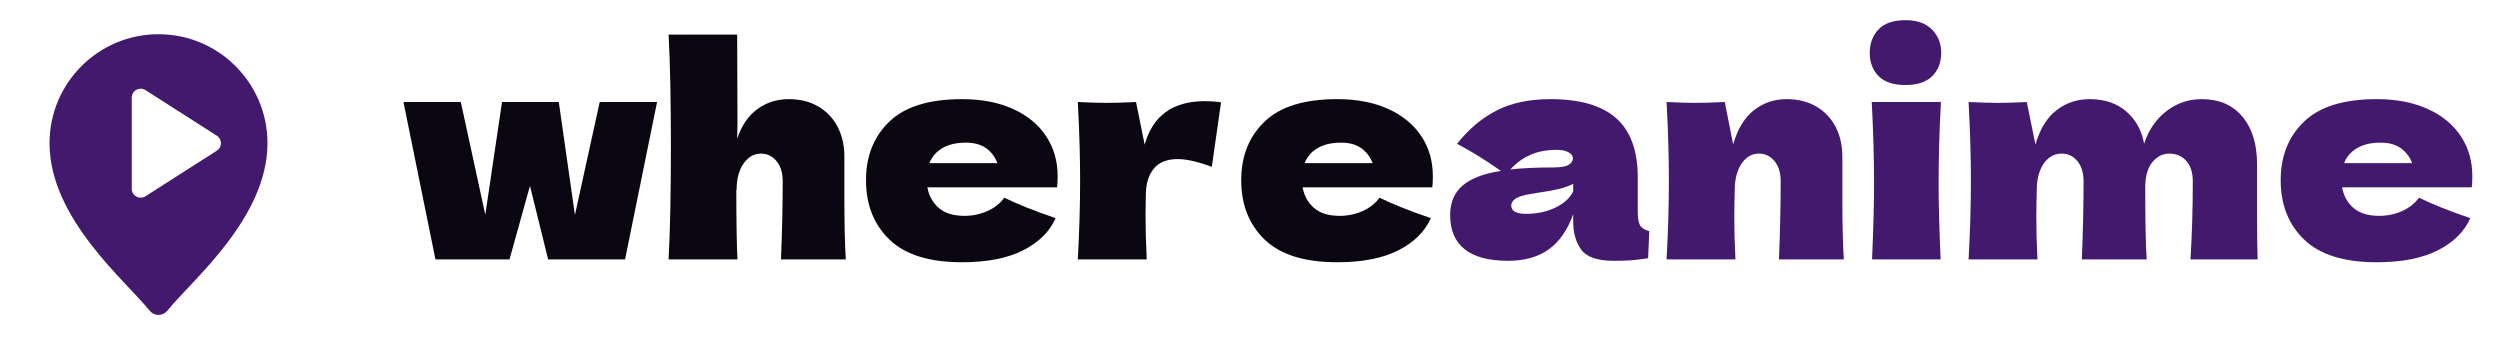
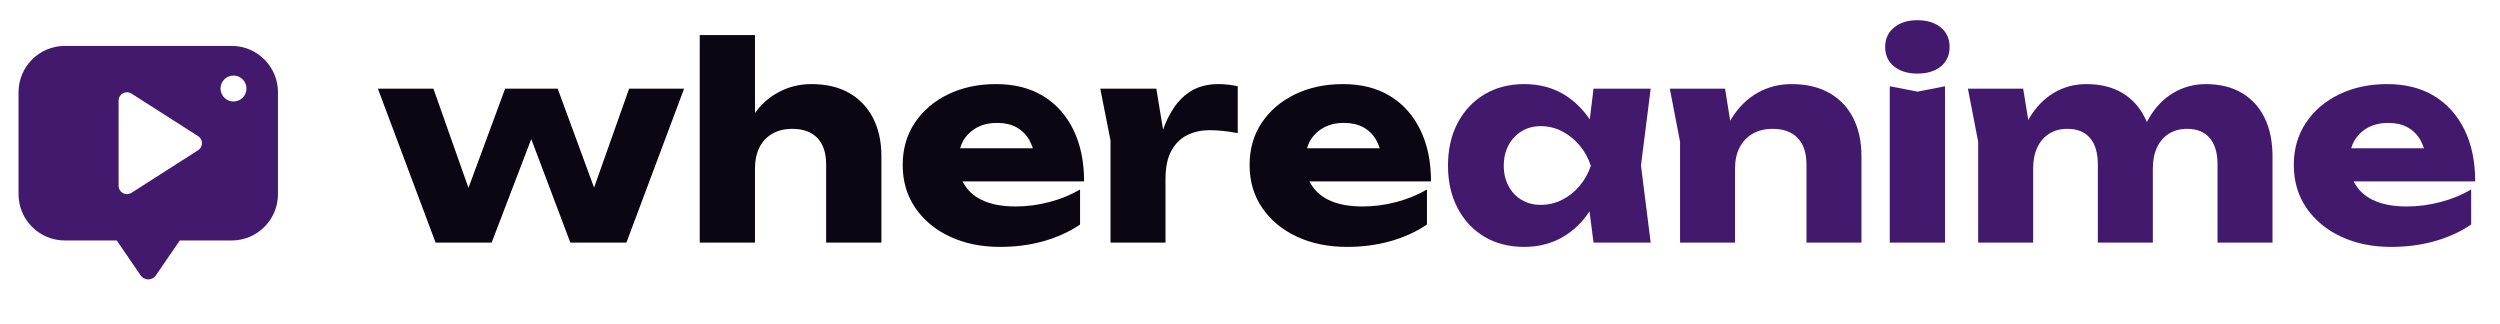
- <svg xmlns="http://www.w3.org/2000/svg" viewBox="0 0 347 48" width="347" height="48">
+ <svg xmlns="http://www.w3.org/2000/svg" viewBox="0 0 371 48" width="371" height="48">
  <g color="#43196e" transform="translate(0 2) scale(1.375)">
-     <path fill="currentColor" fill-rule="evenodd" d="M16 2a11 11 0 0 1 11 11c0 7.6-7.7 13.9-10.1 16.9a1.15 1.15 0 0 1-1.8 0C12.7 26.9 5 20.6 5 13A11 11 0 0 1 16 2Z M13.3 8.4a0.9 0.9 0 0 1 1.35-0.78l7.2 4.6a0.9 0.9 0 0 1 0 1.56l-7.2 4.6a0.9 0.9 0 0 1-1.35-0.78Z" />
+     <path fill="currentColor" fill-rule="evenodd" d="M7 3.5h18a5 5 0 0 1 5 5v11a5 5 0 0 1-5 5h-5.6l-2.6 3.8a1 1 0 0 1-1.6 0l-2.6-3.8H7a5 5 0 0 1-5-5v-11a5 5 0 0 1 5-5Z M25.2 6.7a1.4 1.4 0 1 1 0 2.8a1.4 1.4 0 1 1 0-2.8Z M12.8 9.4a0.9 0.9 0 0 1 1.35-0.78l7.2 4.6a0.9 0.9 0 0 1 0 1.56l-7.2 4.6a0.9 0.9 0 0 1-1.35-0.78Z" />
  </g>
  <g transform="translate(56 36)">
    <g fill="#0a0612">
-       <path transform="translate(0.00 0) scale(0.04 -0.04)" d="M595 154L681 546L880 546L769 0L502 0L439 255L368 0L111 0L0 546L199 546L284 155L342 546L539 546Z" />
-       <path transform="translate(35.20 0) scale(0.04 -0.04)" d="M430 0Q436 147 436 271Q436 315 414.5 341Q393 367 360 367Q325 367 300.5 333Q276 299 276 240L275 242Q275 79 279 0L40 0Q48 144 48 390Q48 636 40 780L278 780L279 472L278 419Q302 489 349.5 522.5Q397 556 457 556Q517 556 561 529.5Q605 503 627.5 458Q650 413 650 357L650 213Q650 80 655 0Z" />
-       <path transform="translate(63.00 0) scale(0.04 -0.04)" d="M569 250L243 250Q251 206 282.5 178.5Q314 151 372 151Q414 151 451 167.5Q488 184 510 214Q577 181 688 143Q657 73 575.5 31.5Q494 -10 363 -10Q193 -10 111.5 68.5Q30 147 30 275Q30 400 111 478Q192 556 363 556Q465 556 540 522Q615 488 655 427.5Q695 367 695 289Q695 263 693 250ZM377 405Q327 405 295 386Q263 367 250 334L486 334Q474 366 447 385.5Q420 405 377 405Z" />
-       <path transform="translate(92.00 0) scale(0.04 -0.04)" d="M272 398Q314 549 481 549Q510 549 537 545L505 321Q433 348 387 348Q330 348 303 314Q276 280 276 223L276 224L275 158Q275 87 279 0L40 0Q48 144 48 272Q48 400 40 546Q106 543 141 543Q178 543 242 546Z" />
-       <path transform="translate(115.08 0) scale(0.04 -0.04)" d="M569 250L243 250Q251 206 282.5 178.5Q314 151 372 151Q414 151 451 167.5Q488 184 510 214Q577 181 688 143Q657 73 575.5 31.5Q494 -10 363 -10Q193 -10 111.5 68.5Q30 147 30 275Q30 400 111 478Q192 556 363 556Q465 556 540 522Q615 488 655 427.5Q695 367 695 289Q695 263 693 250ZM377 405Q327 405 295 386Q263 367 250 334L486 334Q474 366 447 385.5Q420 405 377 405Z" />
+       <path transform="translate(0.00 0) scale(0.04 -0.04)" d="M804 204L934 571L1138 571L924 0L716 0L571 384L424 0L216 0L2 571L208 571L338 203L474 571L669 571Z" />
+       <path transform="translate(45.60 0) scale(0.04 -0.04)" d="M56 770L261 770L261 481Q296 529 345 556Q402 588 470 588Q553 588 610.5 555Q668 522 699 462Q730 402 730 320L730 0L525 0L525 290Q525 354 492.5 388Q460 422 399 422Q357 422 325.5 404Q294 386 277.5 353Q261 320 261 275L261 0L56 0Z" />
+       <path transform="translate(76.76 0) scale(0.04 -0.04)" d="M391 -16Q287 -16 205.5 22Q124 60 77 128.5Q30 197 30 288Q30 377 75 444.5Q120 512 198.5 550Q277 588 376 588Q479 588 551.5 543.5Q624 499 663.5 418Q703 337 703 227L252 227Q256 219 261 212Q285 174 332.5 154Q380 134 449 134Q512 134 574.5 150.5Q637 167 688 197L688 67Q629 27 553.5 5.5Q478 -16 391 -16ZM243 350L513 350Q507 367 499 382Q481 412 451.5 428Q422 444 381 444Q336 444 304 426Q272 408 254 377Q247 364 243 350Z" />
+       <path transform="translate(106.12 0) scale(0.04 -0.04)" d="M29 571L237 571L262 419Q277 462 300 497Q327 539 368 563.5Q409 588 468 588Q485 588 503 586Q521 584 539 580L539 406Q509 412 482.5 414.5Q456 417 434 417Q390 417 353 399.5Q316 382 293.5 342Q271 302 271 235L271 0L67 0L67 379Z" />
+       <path transform="translate(128.24 0) scale(0.04 -0.04)" d="M391 -16Q287 -16 205.5 22Q124 60 77 128.5Q30 197 30 288Q30 377 75 444.5Q120 512 198.5 550Q277 588 376 588Q479 588 551.5 543.5Q624 499 663.5 418Q703 337 703 227L252 227Q256 219 261 212Q285 174 332.5 154Q380 134 449 134Q512 134 574.5 150.5Q637 167 688 197L688 67Q629 27 553.5 5.5Q478 -16 391 -16ZM243 350L513 350Q507 367 499 382Q481 412 451.5 428Q422 444 381 444Q336 444 304 426Q272 408 254 377Q247 364 243 350Z" />
    </g>
-     <g transform="translate(144.08 0)">
+     <g transform="translate(157.60 0)">
      <g fill="#43196e">
-         <path transform="translate(0.00 0) scale(0.04 -0.04)" d="M681 166Q681 132 689 118Q697 104 721 98L717 4Q685 -1 661.5 -3Q638 -5 599 -5Q513 -5 485 33.5Q457 72 457 132L457 157Q428 75 372.5 35Q317 -5 231 -5Q131 -5 80.5 35Q30 75 30 154Q30 219 73 256Q116 293 206 307Q130 361 54 401Q114 477 191 516.5Q268 556 378 556Q532 556 606.5 489.5Q681 423 681 285ZM399 380Q348 380 309 363Q270 346 239 312Q299 319 389 319Q426 319 441 328Q456 337 456 351Q456 363 441 371.5Q426 380 399 380ZM294 158Q350 158 395 179.5Q440 201 457 236L457 262Q433 250 404 243.5Q375 237 334 231L298 225Q242 214 242 187Q242 158 294 158Z" />
-         <path transform="translate(29.64 0) scale(0.04 -0.04)" d="M430 0Q436 147 436 271Q436 315 414.5 341Q393 367 360 367Q327 367 304 337.5Q281 308 277 257Q275 181 275 149Q275 81 279 0L40 0Q48 144 48 272Q48 400 40 546Q106 543 141 543Q178 543 242 546L271 399Q294 479 343 517.5Q392 556 457 556Q517 556 561 529.5Q605 503 627.5 458Q650 413 650 357L650 213Q650 80 655 0Z" />
-         <path transform="translate(57.44 0) scale(0.04 -0.04)" d="M174 605Q111 605 80.5 636Q50 667 50 717Q50 766 80.5 798Q111 830 174 830Q234 830 266 797.5Q298 765 298 717Q298 667 267 636Q236 605 174 605ZM58 0Q65 161 65 266Q65 391 57 546L297 546Q289 397 289 266Q289 156 296 0Z" />
-         <path transform="translate(71.36 0) scale(0.04 -0.04)" d="M815 0Q823 131 823 271Q823 316 800.5 341.5Q778 367 741 367Q707 367 682.5 337Q658 307 658 250L658 251Q658 74 663 0L438 0Q444 147 444 271Q444 315 422.5 341Q401 367 368 367Q333 367 309.5 337.5Q286 308 282 257Q280 181 280 149Q280 81 284 0L45 0Q53 144 53 272Q53 400 45 546Q111 543 146 543Q183 543 247 546L277 398Q300 479 350 517.5Q400 556 465 556Q543 556 592.5 513Q642 470 654 401Q677 472 731 514Q785 556 854 556Q944 556 995 495.5Q1046 435 1046 330L1046 164Q1046 51 1048 0Z" />
-         <path transform="translate(115.28 0) scale(0.04 -0.04)" d="M569 250L243 250Q251 206 282.5 178.5Q314 151 372 151Q414 151 451 167.5Q488 184 510 214Q577 181 688 143Q657 73 575.5 31.5Q494 -10 363 -10Q193 -10 111.5 68.5Q30 147 30 275Q30 400 111 478Q192 556 363 556Q465 556 540 522Q615 488 655 427.5Q695 367 695 289Q695 263 693 250ZM377 405Q327 405 295 386Q263 367 250 334L486 334Q474 366 447 385.5Q420 405 377 405Z" />
+         <path transform="translate(0.00 0) scale(0.04 -0.04)" d="M572 0L557 116Q518 56 460 22Q396 -16 315 -16Q231 -16 167.5 21.5Q104 59 68 127.5Q32 196 32 285Q32 376 68 444Q104 512 167.5 550Q231 588 315 588Q396 588 460 551Q518 516 558 457L572 571L784 571L748 286L784 0ZM239 285Q239 243 256.5 210Q274 177 305 158.5Q336 140 376 140Q418 140 455 158.5Q492 177 520 210Q548 243 562 285Q548 328 520 361Q492 394 455 413Q418 432 376 432Q336 432 305 413Q274 394 256.5 361Q239 328 239 285Z" />
+         <path transform="translate(33.04 0) scale(0.04 -0.04)" d="M29 571L234 571L253 452Q256 457 259 462Q298 524 355 556Q412 588 481 588Q563 588 621 555Q679 522 709.5 462Q740 402 740 320L740 0L536 0L536 290Q536 354 503.5 388Q471 422 410 422Q368 422 336.5 404Q305 386 288 353Q271 320 271 275L271 0L67 0L67 374Z" />
+         <path transform="translate(64.60 0) scale(0.04 -0.04)" d="M56 580L159 560L261 580L261 0L56 0ZM158 627Q105 627 72 653.5Q39 680 39 726Q39 771 72 798Q105 825 158 825Q213 825 245.5 798Q278 771 278 726Q278 680 245.5 653.5Q213 627 158 627Z" />
+         <path transform="translate(77.28 0) scale(0.04 -0.04)" d="M29 571L234 571L253 454Q255 458 257 462Q294 524 348.5 556Q403 588 468 588Q547 588 602 555Q657 522 686 462Q690 455 693 447Q696 454 701 462Q737 524 792 556Q847 588 911 588Q990 588 1045.5 555Q1101 522 1130 462Q1159 402 1159 320L1159 0L955 0L955 290Q955 354 926 388Q897 422 842 422Q803 422 774.5 404Q746 386 730.5 353Q715 320 715 275L715 0L511 0L511 290Q511 354 482 388Q453 422 398 422Q359 422 330.5 404Q302 386 286.5 353Q271 320 271 275L271 0L67 0L67 374Z" />
+         <path transform="translate(125.60 0) scale(0.04 -0.04)" d="M391 -16Q287 -16 205.5 22Q124 60 77 128.5Q30 197 30 288Q30 377 75 444.5Q120 512 198.5 550Q277 588 376 588Q479 588 551.5 543.5Q624 499 663.5 418Q703 337 703 227L252 227Q256 219 261 212Q285 174 332.5 154Q380 134 449 134Q512 134 574.5 150.5Q637 167 688 197L688 67Q629 27 553.5 5.5Q478 -16 391 -16ZM243 350L513 350Q507 367 499 382Q481 412 451.5 428Q422 444 381 444Q336 444 304 426Q272 408 254 377Q247 364 243 350Z" />
      </g>
    </g>
  </g>
</svg>
